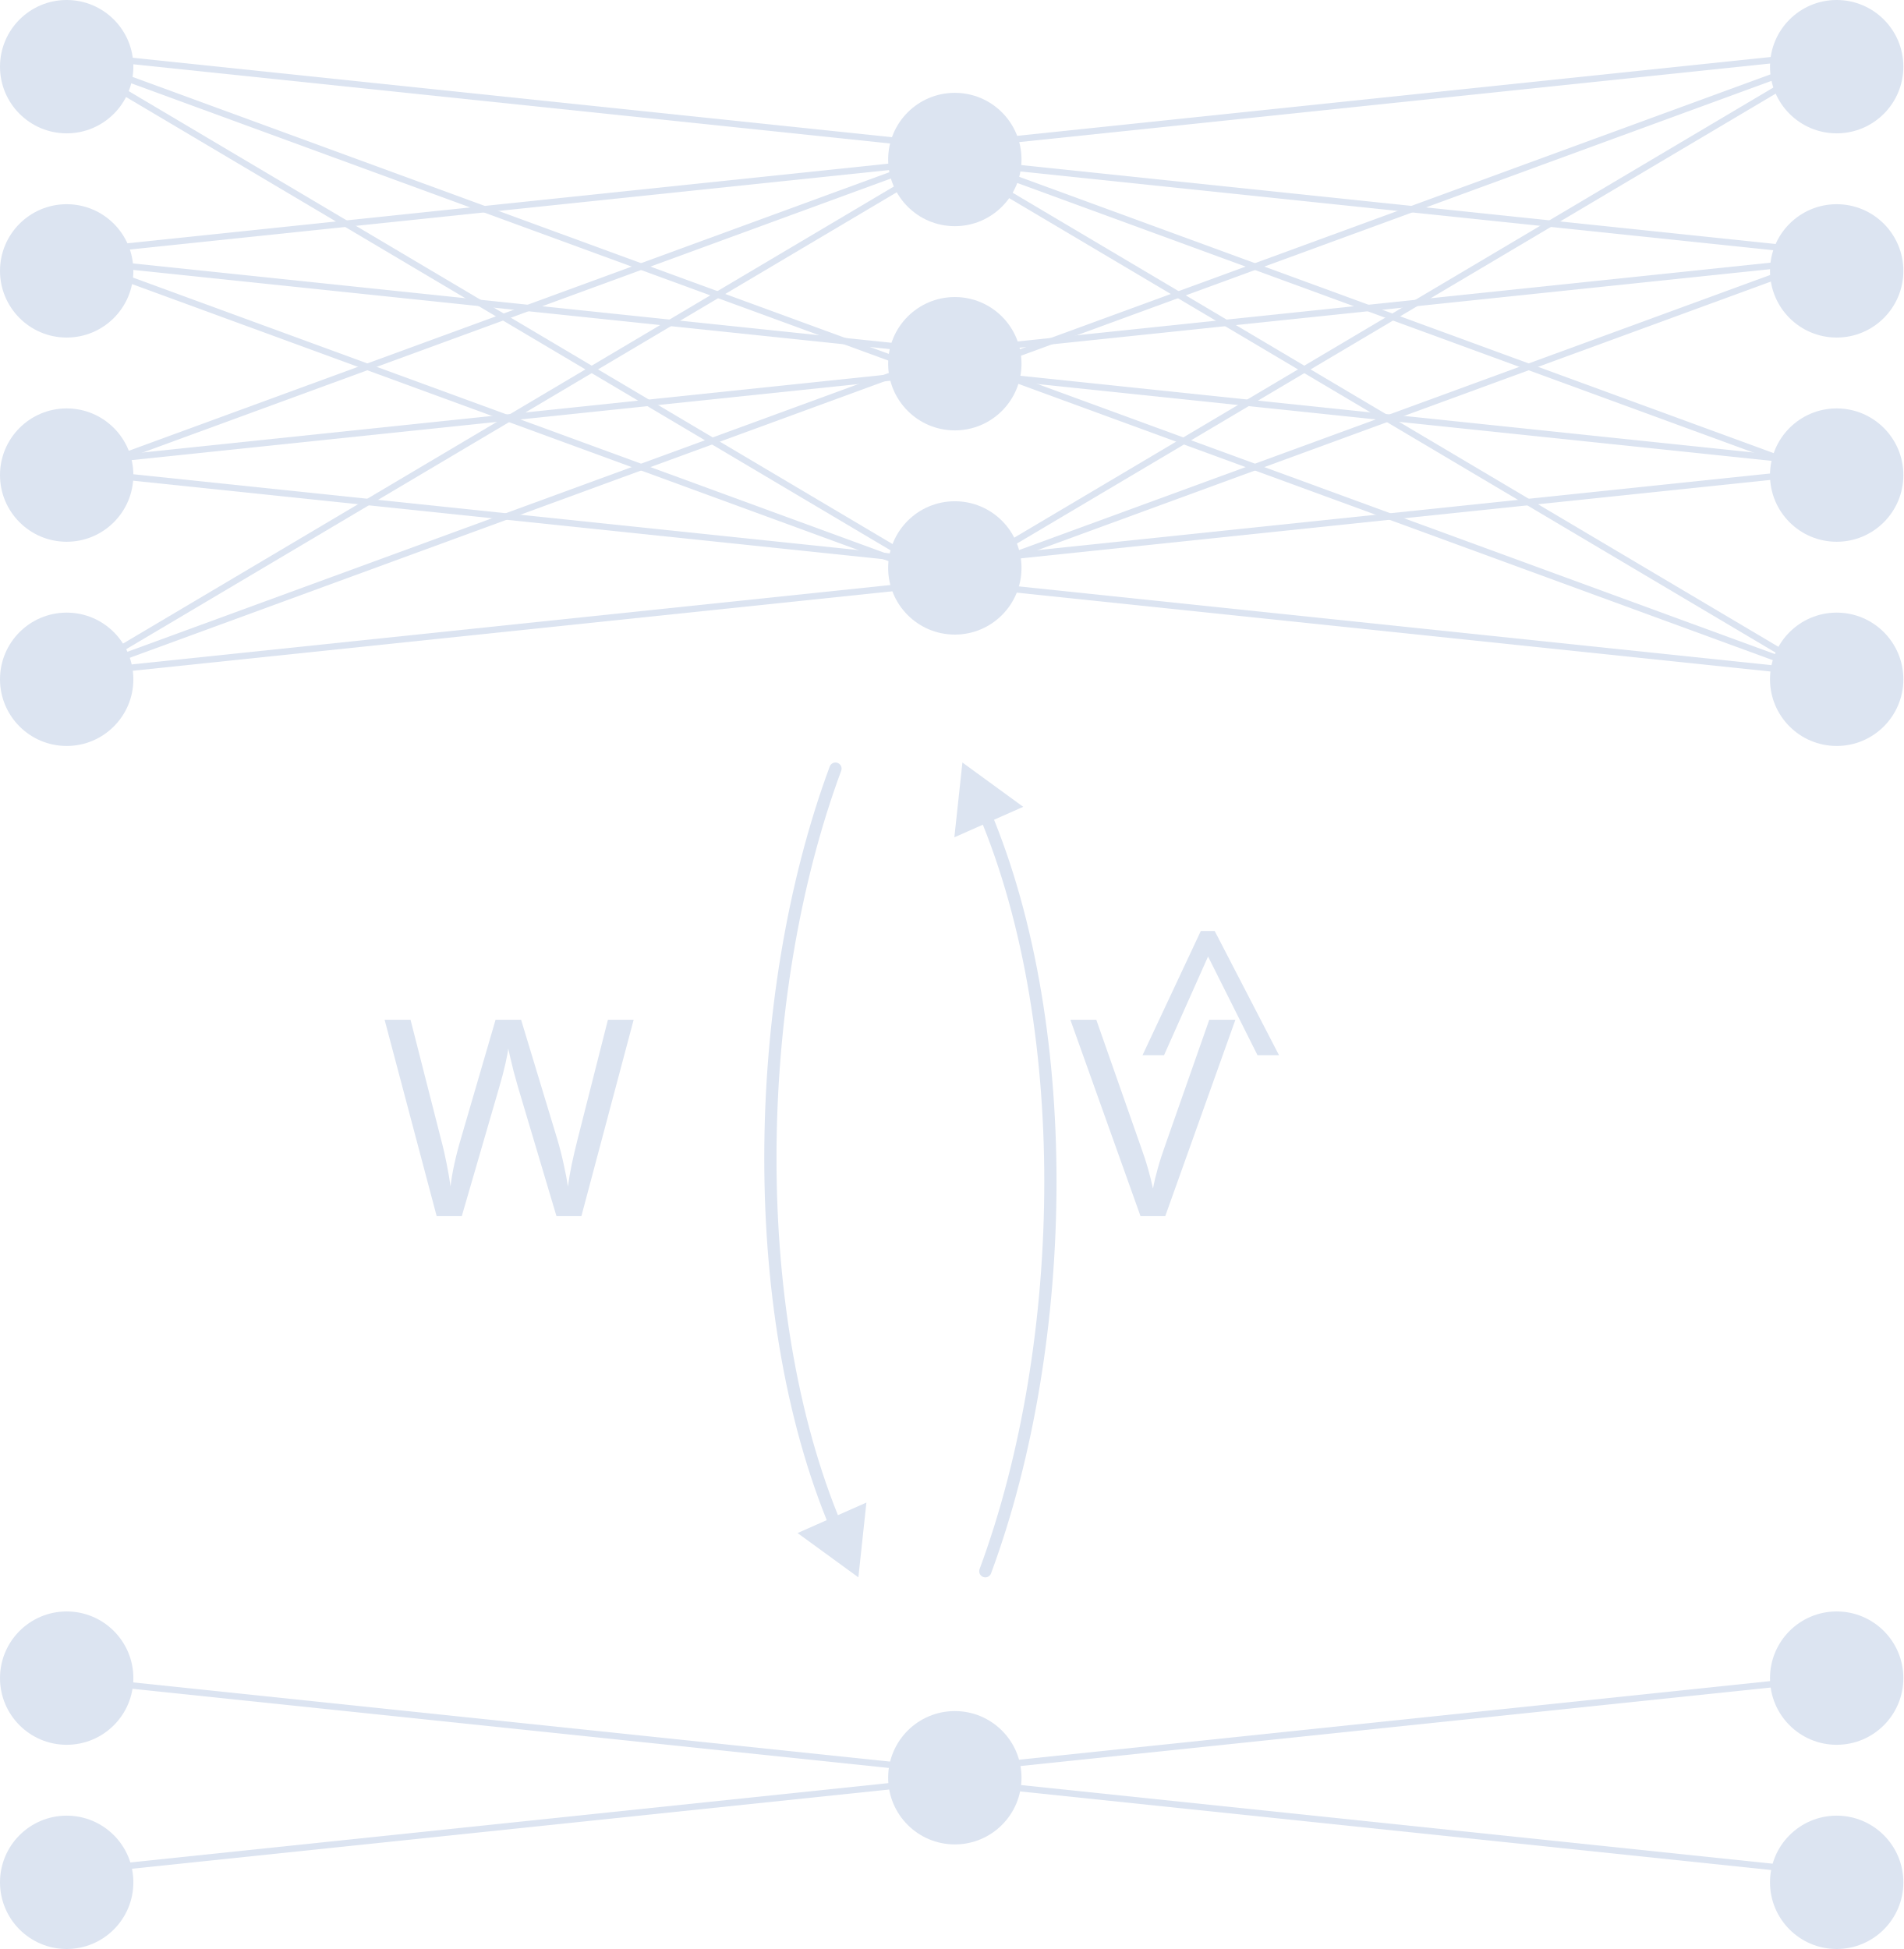
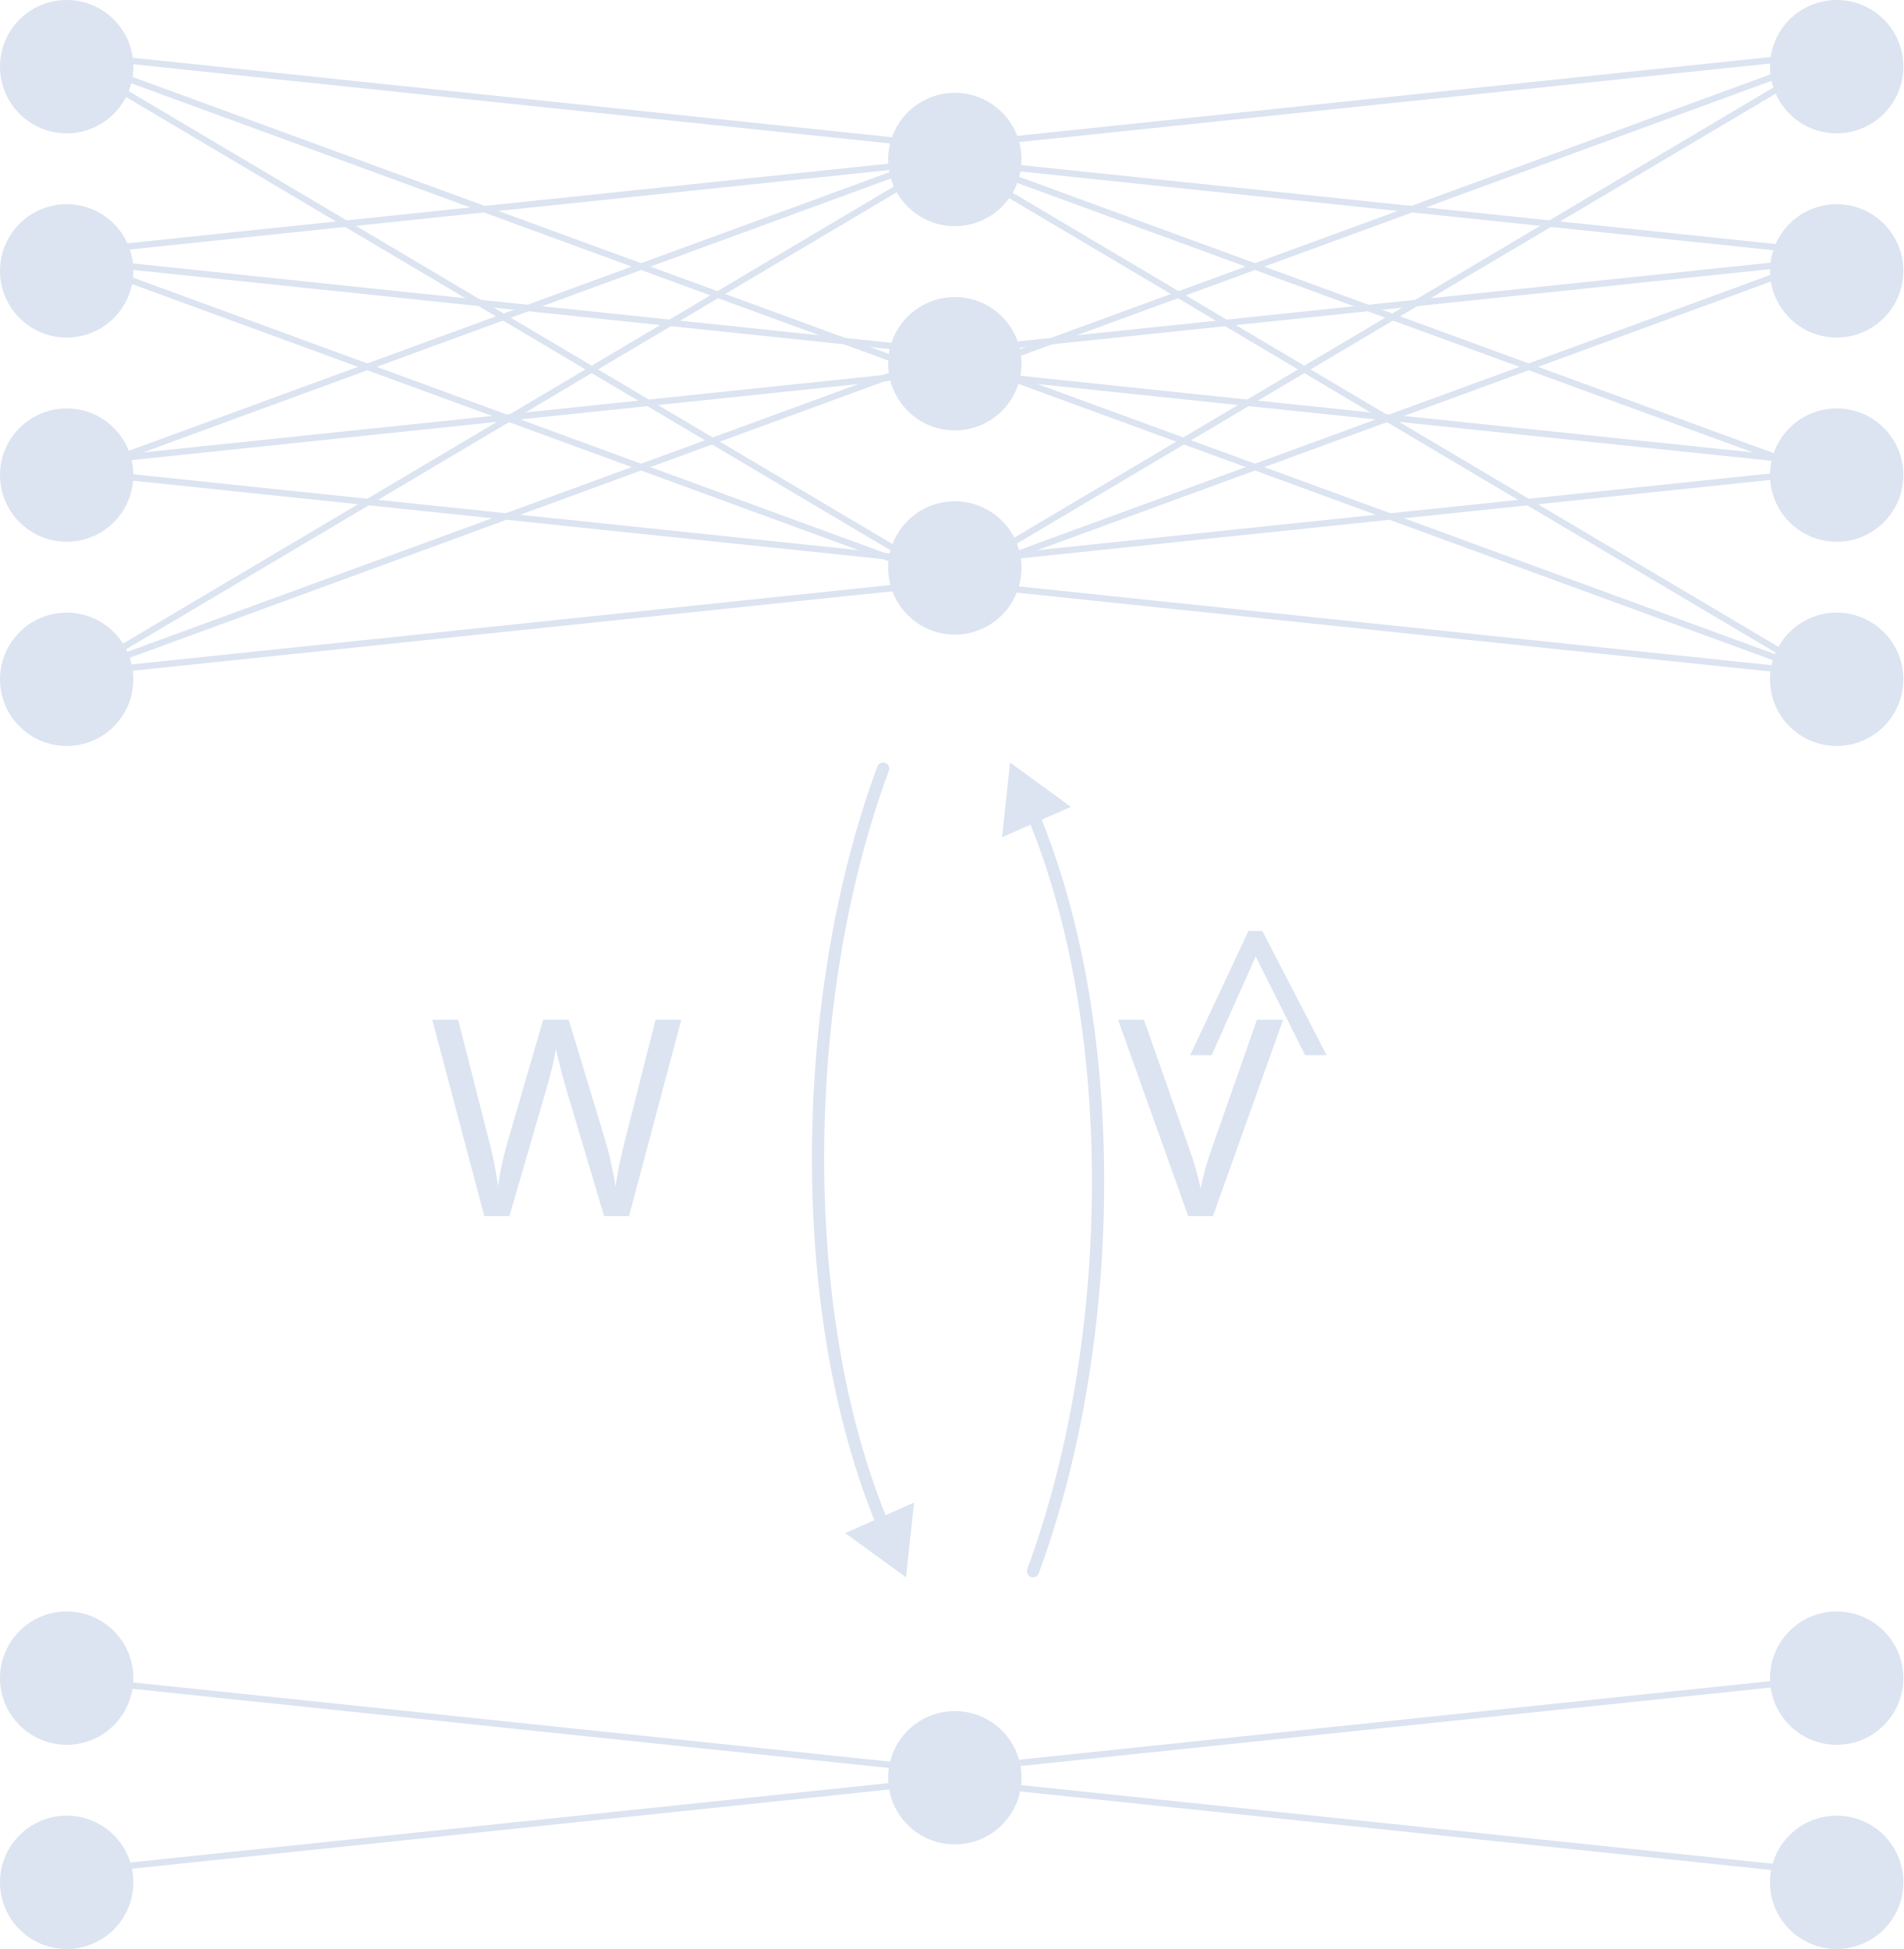
<svg xmlns="http://www.w3.org/2000/svg" width="147.95mm" height="151.514mm" viewBox="0 0 147.95 151.514" version="1.1" id="svg1">
  <defs id="defs1">
    <marker style="overflow:visible" id="Triangle" refX="0" refY="0" orient="auto-start-reverse" markerWidth="1" markerHeight="1" viewBox="0 0 1 1" preserveAspectRatio="xMidYMid">
      <path transform="scale(0.5)" style="fill:context-stroke;fill-rule:evenodd;stroke:context-stroke;stroke-width:1pt" d="M 5.77,0 -2.88,5 V -5 Z" id="path135" />
    </marker>
  </defs>
  <g id="layer1" transform="translate(-29.02678,-25.83702)">
    <rect style="fill:#171717;fill-opacity:1;stroke:none;stroke-width:0.621;stroke-linecap:round;stroke-opacity:1" id="rect1" width="254.989" height="202.632" x="-21.182" y="185.328" />
    <circle style="fill:#dce4f1;fill-opacity:1;stroke:none;stroke-width:0.5;stroke-linecap:round" id="path1" cx="34.21" cy="31.02" r="5.183" />
    <circle style="fill:#dce4f1;fill-opacity:1;stroke:none;stroke-width:0.5;stroke-linecap:round" id="circle1" cx="34.21" cy="46.895" r="5.183" />
    <circle style="fill:#dce4f1;fill-opacity:1;stroke:none;stroke-width:0.5;stroke-linecap:round" id="circle2" cx="34.21" cy="62.77" r="5.183" />
    <circle style="fill:#dce4f1;fill-opacity:1;stroke:none;stroke-width:0.5;stroke-linecap:round" id="circle3" cx="34.21" cy="78.645" r="5.183" />
    <circle style="fill:#dce4f1;fill-opacity:1;stroke:none;stroke-width:0.5;stroke-linecap:round" id="circle4" cx="171.793" cy="31.02" r="5.183" />
    <circle style="fill:#dce4f1;fill-opacity:1;stroke:none;stroke-width:0.5;stroke-linecap:round" id="circle5" cx="171.793" cy="46.895" r="5.183" />
    <circle style="fill:#dce4f1;fill-opacity:1;stroke:none;stroke-width:0.5;stroke-linecap:round" id="circle6" cx="171.793" cy="62.77" r="5.183" />
    <circle style="fill:#dce4f1;fill-opacity:1;stroke:none;stroke-width:0.5;stroke-linecap:round" id="circle7" cx="171.793" cy="78.645" r="5.183" />
    <circle style="fill:#dce4f1;fill-opacity:1;stroke:none;stroke-width:0.5;stroke-linecap:round" id="circle8" cx="103.246" cy="38.237" r="5.183" />
    <circle style="fill:#dce4f1;fill-opacity:1;stroke:none;stroke-width:0.5;stroke-linecap:round" id="circle9" cx="103.246" cy="54.112" r="5.183" />
    <circle style="fill:#dce4f1;fill-opacity:1;stroke:none;stroke-width:0.5;stroke-linecap:round" id="circle10" cx="103.246" cy="69.987" r="5.183" />
    <circle style="fill:#dce4f1;fill-opacity:1;stroke:none;stroke-width:0.5;stroke-linecap:round" id="circle13" cx="34.21" cy="156.293" r="5.183" />
    <circle style="fill:#dce4f1;fill-opacity:1;stroke:none;stroke-width:0.5;stroke-linecap:round" id="circle14" cx="34.21" cy="172.168" r="5.183" />
    <circle style="fill:#dce4f1;fill-opacity:1;stroke:none;stroke-width:0.5;stroke-linecap:round" id="circle17" cx="171.793" cy="156.293" r="5.183" />
    <circle style="fill:#dce4f1;fill-opacity:1;stroke:none;stroke-width:0.5;stroke-linecap:round" id="circle18" cx="171.793" cy="172.168" r="5.183" />
    <circle style="fill:#dce4f1;fill-opacity:1;stroke:none;stroke-width:0.5;stroke-linecap:round" id="circle21" cx="103.246" cy="164.038" r="5.183" />
    <path style="fill:#171717;fill-opacity:1;stroke:#dce4f1;stroke-width:0.5;stroke-linecap:round;stroke-opacity:1" d="m 33.572,29.975 68.743,7.194" id="path21" />
    <path style="fill:#171717;fill-opacity:1;stroke:#dce4f1;stroke-width:0.5;stroke-linecap:round;stroke-opacity:1" d="m 33.572,45.962 68.743,7.194" id="path22" />
    <path style="fill:#171717;fill-opacity:1;stroke:#dce4f1;stroke-width:0.5;stroke-linecap:round;stroke-opacity:1" d="m 33.572,62.348 68.743,7.194" id="path23" />
    <path style="fill:#171717;fill-opacity:1;stroke:#dce4f1;stroke-width:0.5;stroke-linecap:round;stroke-opacity:1" d="m 33.572,78.335 68.743,-7.194" id="path24" />
    <path style="fill:#171717;fill-opacity:1;stroke:#dce4f1;stroke-width:0.5;stroke-linecap:round;stroke-opacity:1" d="m 33.572,61.949 68.743,-7.194" id="path25" />
    <path style="fill:#171717;fill-opacity:1;stroke:#dce4f1;stroke-width:0.5;stroke-linecap:round;stroke-opacity:1" d="m 33.572,45.562 68.743,-7.194" id="path26" />
    <path style="fill:#171717;fill-opacity:1;stroke:#dce4f1;stroke-width:0.5;stroke-linecap:round;stroke-opacity:1" d="m 33.572,29.975 68.743,25.179" id="path27" />
    <path style="fill:#171717;fill-opacity:1;stroke:#dce4f1;stroke-width:0.5;stroke-linecap:round;stroke-opacity:1" d="m 33.572,45.562 68.743,25.179" id="path28" />
    <path style="fill:#171717;fill-opacity:1;stroke:#dce4f1;stroke-width:0.5;stroke-linecap:round;stroke-opacity:1" d="M 33.572,78.735 102.315,53.556" id="path29" />
    <path style="fill:#171717;fill-opacity:1;stroke:#dce4f1;stroke-width:0.5;stroke-linecap:round;stroke-opacity:1" d="M 33.572,63.148 102.315,37.969" id="path30" />
    <path style="fill:#171717;fill-opacity:1;stroke:#dce4f1;stroke-width:0.5;stroke-linecap:round;stroke-opacity:1" d="m 33.572,29.975 68.743,40.766" id="path31" />
    <path style="fill:#171717;fill-opacity:1;stroke:#dce4f1;stroke-width:0.5;stroke-linecap:round;stroke-opacity:1" d="M 33.572,79.134 102.315,38.368" id="path32" />
    <path style="fill:#171717;fill-opacity:1;stroke:#dce4f1;stroke-width:0.5;stroke-linecap:round;stroke-opacity:1" d="m 171.858,29.975 -68.743,7.194" id="path33" />
    <path style="fill:#171717;fill-opacity:1;stroke:#dce4f1;stroke-width:0.5;stroke-linecap:round;stroke-opacity:1" d="m 171.858,45.962 -68.743,7.194" id="path34" />
    <path style="fill:#171717;fill-opacity:1;stroke:#dce4f1;stroke-width:0.5;stroke-linecap:round;stroke-opacity:1" d="m 171.858,62.348 -68.743,7.194" id="path35" />
    <path style="fill:#171717;fill-opacity:1;stroke:#dce4f1;stroke-width:0.5;stroke-linecap:round;stroke-opacity:1" d="M 171.858,78.335 103.115,71.141" id="path36" />
    <path style="fill:#171717;fill-opacity:1;stroke:#dce4f1;stroke-width:0.5;stroke-linecap:round;stroke-opacity:1" d="m 171.858,61.949 -68.743,-7.194" id="path37" />
    <path style="fill:#171717;fill-opacity:1;stroke:#dce4f1;stroke-width:0.5;stroke-linecap:round;stroke-opacity:1" d="m 171.858,45.562 -68.743,-7.194" id="path38" />
    <path style="fill:#171717;fill-opacity:1;stroke:#dce4f1;stroke-width:0.5;stroke-linecap:round;stroke-opacity:1" d="M 171.858,29.975 103.115,55.154" id="path39" />
    <path style="fill:#171717;fill-opacity:1;stroke:#dce4f1;stroke-width:0.5;stroke-linecap:round;stroke-opacity:1" d="M 171.858,45.562 103.115,70.741" id="path40" />
    <path style="fill:#171717;fill-opacity:1;stroke:#dce4f1;stroke-width:0.5;stroke-linecap:round;stroke-opacity:1" d="M 171.858,78.735 103.115,53.556" id="path41" />
    <path style="fill:#171717;fill-opacity:1;stroke:#dce4f1;stroke-width:0.5;stroke-linecap:round;stroke-opacity:1" d="M 171.858,63.148 103.115,37.969" id="path42" />
    <path style="fill:#171717;fill-opacity:1;stroke:#dce4f1;stroke-width:0.5;stroke-linecap:round;stroke-opacity:1" d="M 171.858,29.975 103.115,70.741" id="path43" />
    <path style="fill:#171717;fill-opacity:1;stroke:#dce4f1;stroke-width:0.5;stroke-linecap:round;stroke-opacity:1" d="M 171.858,79.134 103.115,38.368" id="path44" />
    <path style="fill:#171717;fill-opacity:1;stroke:#dce4f1;stroke-width:0.5;stroke-linecap:round;stroke-opacity:1" d="m 33.572,171.458 68.743,-7.194" id="path46" />
    <path style="fill:#171717;fill-opacity:1;stroke:#dce4f1;stroke-width:0.5;stroke-linecap:round;stroke-opacity:1" d="m 33.572,156.271 68.743,7.194" id="path47" />
    <path style="fill:#171717;fill-opacity:1;stroke:#dce4f1;stroke-width:0.5;stroke-linecap:round;stroke-opacity:1" d="m 171.458,171.458 -68.743,-7.194" id="path48" />
    <path style="fill:#171717;fill-opacity:1;stroke:#dce4f1;stroke-width:0.5;stroke-linecap:round;stroke-opacity:1" d="m 171.458,156.271 -68.743,7.194" id="path49" />
-     <text xml:space="preserve" style="font-size:21.389px;line-height:1.25;font-family:Cardo;-inkscape-font-specification:Cardo;fill:#dce4f1;fill-opacity:1;stroke-width:0.134" x="58.672" y="120.381" id="text49">
-       <tspan id="tspan49" style="font-style:normal;font-variant:normal;font-weight:normal;font-stretch:normal;font-family:'CMU Classical Serif';-inkscape-font-specification:'CMU Classical Serif';fill:#dce4f1;fill-opacity:1;stroke-width:0.134" x="58.672" y="120.381">W</tspan>
+     <text xml:space="preserve" style="font-size:21.389px;line-height:1.25;font-family:Cardo;-inkscape-font-specification:Cardo;fill:#dce4f1;fill-opacity:1;stroke-width:0.134" x="62.376" y="120.381" id="text49">
+       <tspan id="tspan49" style="font-style:normal;font-variant:normal;font-weight:normal;font-stretch:normal;font-family:'CMU Classical Serif';-inkscape-font-specification:'CMU Classical Serif';fill:#dce4f1;fill-opacity:1;stroke-width:0.134" x="62.376" y="120.381">W</tspan>
    </text>
-     <path style="fill:none;fill-opacity:1;stroke:#dce4f1;stroke-width:0.951;stroke-linecap:round;stroke-dasharray:none;stroke-opacity:1;marker-end:url(#Triangle)" d="m 93.968,85.59 c -6.608,17.83 -7.021,43.001 0.413,59.782" id="path50" />
-     <path style="fill:none;fill-opacity:1;stroke:#dce4f1;stroke-width:0.951;stroke-linecap:round;stroke-dasharray:none;stroke-opacity:1;marker-end:url(#Triangle)" d="m 105.616,147.984 c 6.608,-17.83 7.021,-43.001 -0.413,-59.782" id="path51" />
-     <text xml:space="preserve" style="font-size:21.389px;line-height:1.25;font-family:Cardo;-inkscape-font-specification:Cardo;fill:#dce4f1;fill-opacity:1;stroke-width:0.134" x="112.228" y="120.381" id="text51">
-       <tspan id="tspan51" style="font-style:normal;font-variant:normal;font-weight:normal;font-stretch:normal;font-family:'CMU Classical Serif';-inkscape-font-specification:'CMU Classical Serif';fill:#dce4f1;fill-opacity:1;stroke-width:0.134" x="112.228" y="120.381">V</tspan>
+     <path style="fill:none;fill-opacity:1;stroke:#dce4f1;stroke-width:0.951;stroke-linecap:round;stroke-dasharray:none;stroke-opacity:1;marker-end:url(#Triangle)" d="m 97.672,85.59 c -6.608,17.83 -7.021,43.001 0.413,59.782" id="path50" />
+     <path style="fill:none;fill-opacity:1;stroke:#dce4f1;stroke-width:0.951;stroke-linecap:round;stroke-dasharray:none;stroke-opacity:1;marker-end:url(#Triangle)" d="m 109.32,147.984 c 6.608,-17.83 7.021,-43.001 -0.413,-59.782" id="path51" />
+     <text xml:space="preserve" style="font-size:21.389px;line-height:1.25;font-family:Cardo;-inkscape-font-specification:Cardo;fill:#dce4f1;fill-opacity:1;stroke-width:0.134" x="115.932" y="120.381" id="text51">
+       <tspan id="tspan51" style="font-style:normal;font-variant:normal;font-weight:normal;font-stretch:normal;font-family:'CMU Classical Serif';-inkscape-font-specification:'CMU Classical Serif';fill:#dce4f1;fill-opacity:1;stroke-width:0.134" x="115.932" y="120.381">V</tspan>
    </text>
-     <text xml:space="preserve" style="font-size:21.389px;line-height:1.25;font-family:Cardo;-inkscape-font-specification:Cardo;fill:#dce4f1;fill-opacity:1;stroke-width:0.134" x="117.024" y="113.587" id="text52">
-       <tspan id="tspan52" style="font-style:normal;font-variant:normal;font-weight:normal;font-stretch:normal;font-family:'CMU Serif';-inkscape-font-specification:'CMU Serif';fill:#dce4f1;fill-opacity:1;stroke-width:0.134" x="117.024" y="113.587">^</tspan>
+     <text xml:space="preserve" style="font-size:21.389px;line-height:1.25;font-family:Cardo;-inkscape-font-specification:Cardo;fill:#dce4f1;fill-opacity:1;stroke-width:0.134" x="120.728" y="113.587" id="text52">
+       <tspan id="tspan52" style="font-style:normal;font-variant:normal;font-weight:normal;font-stretch:normal;font-family:'CMU Serif';-inkscape-font-specification:'CMU Serif';fill:#dce4f1;fill-opacity:1;stroke-width:0.134" x="120.728" y="113.587">^</tspan>
    </text>
  </g>
</svg>
